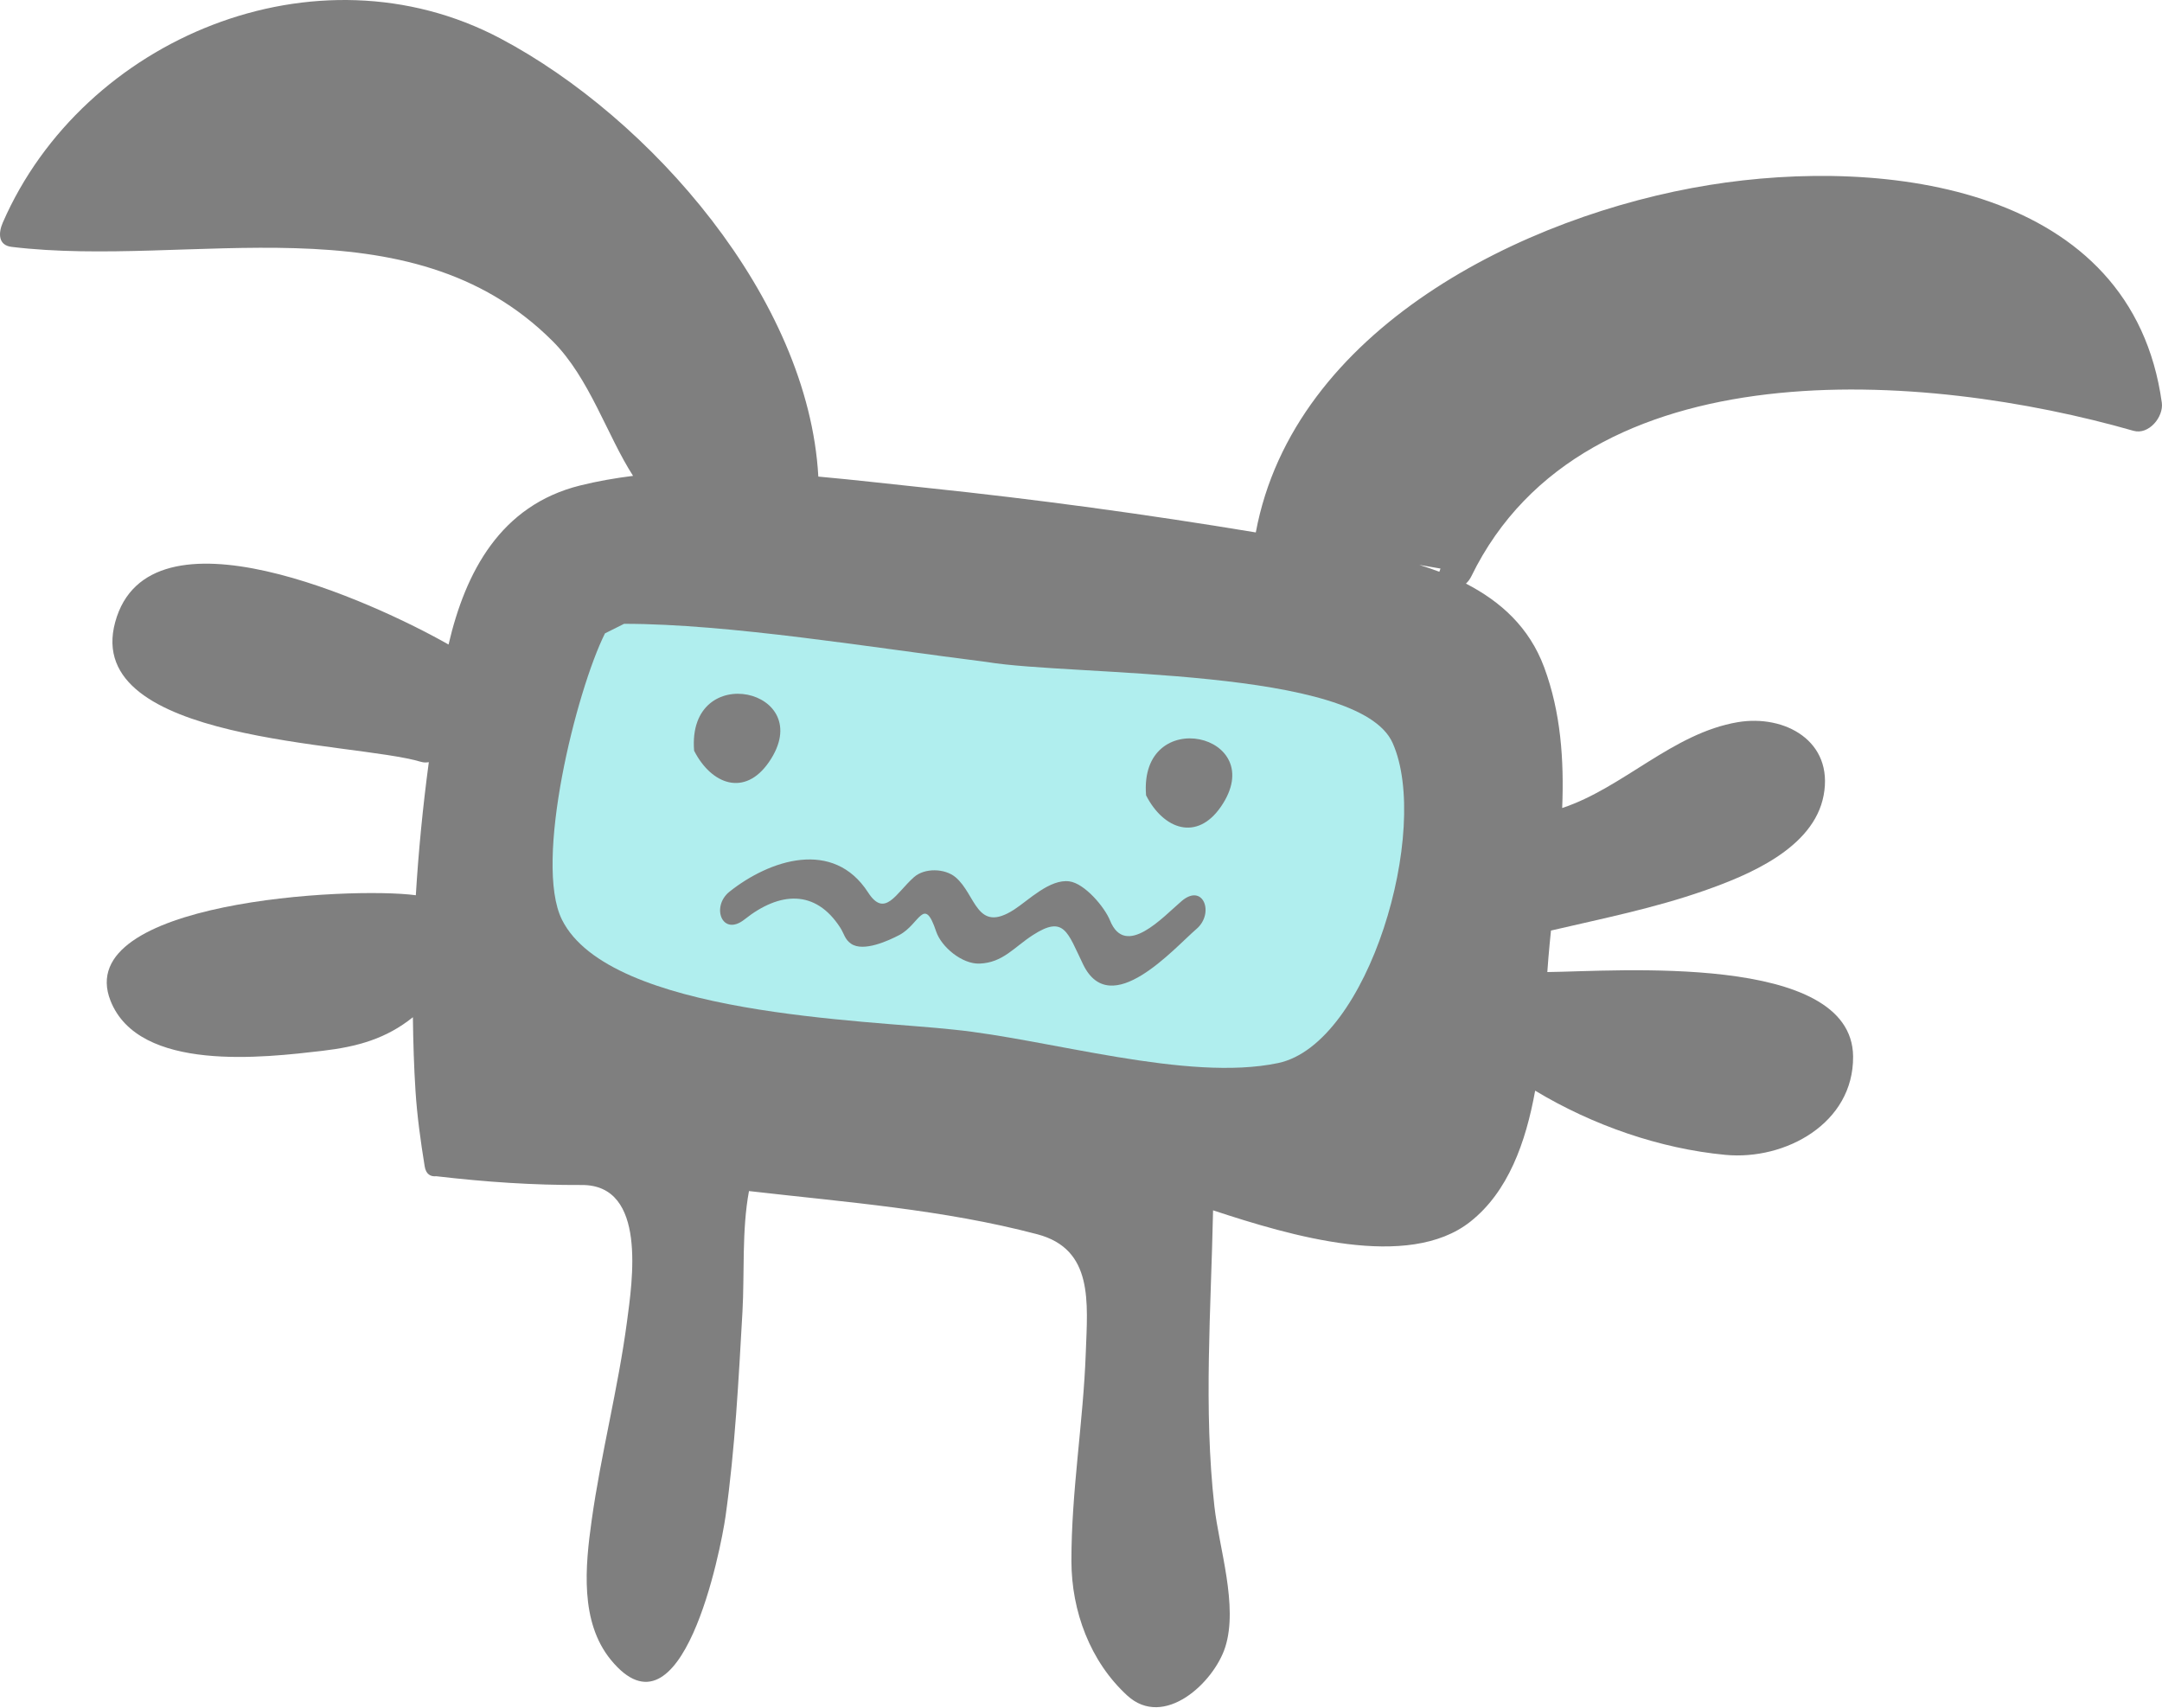
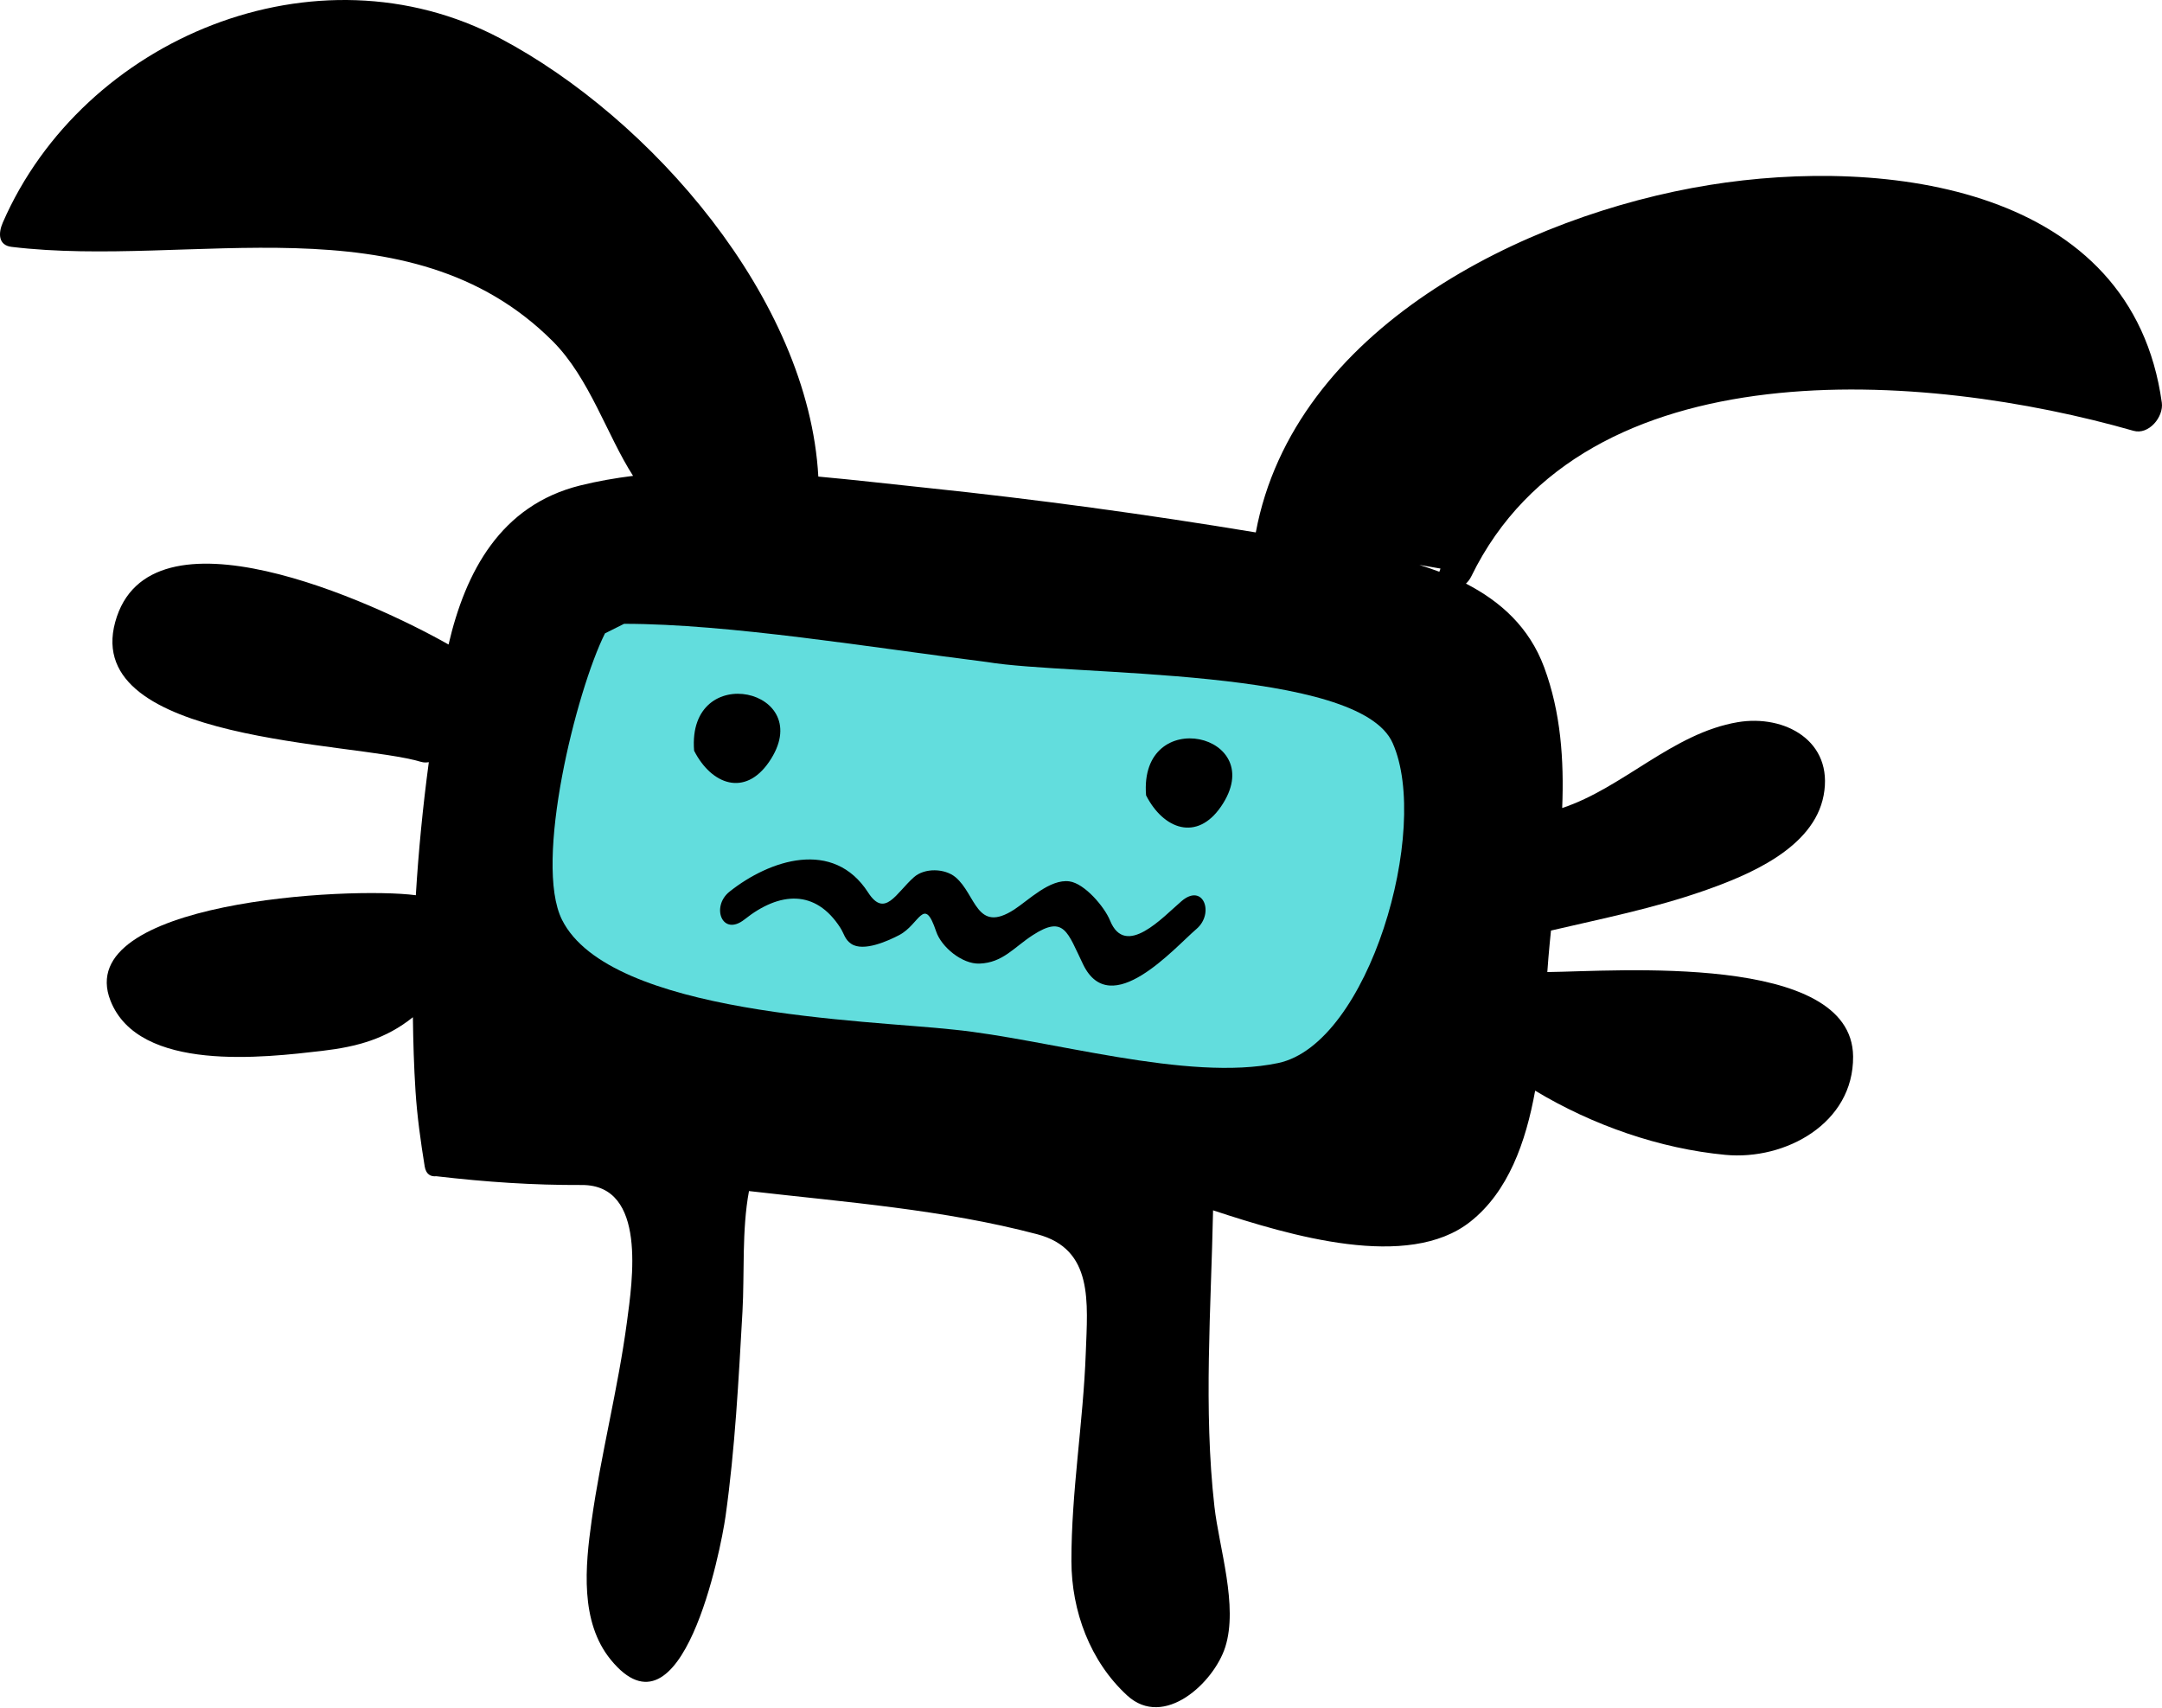
<svg xmlns="http://www.w3.org/2000/svg" preserveAspectRatio="none" overflow="visible" style="display: block;" width="81" height="63.96" viewBox="0 0 81 63.96" fill="none">
-   <g id="Group" style="mix-blend-mode:multiply" opacity="0.5">
+   <g id="Group" style="mix-blend-mode:multiply">
    <path id="Vector" d="M64.045 6.93C57.075 8.054 48.467 12.339 47.049 19.947C42.95 19.268 38.831 18.706 34.7 18.275C33.394 18.14 32.036 17.979 30.659 17.855C30.29 11.173 24.364 4.411 18.744 1.439C11.855 -2.204 3.119 1.425 0.105 8.338C-0.062 8.721 -0.08 9.187 0.434 9.249C7.161 10.062 15.315 7.391 20.707 12.783C22.086 14.161 22.746 16.319 23.718 17.828C23.044 17.912 22.379 18.028 21.729 18.19C18.751 18.934 17.439 21.424 16.805 24.147C13.994 22.551 5.571 18.696 4.315 23.31C3.081 27.844 13.248 27.782 15.777 28.543C15.877 28.572 15.973 28.571 16.066 28.554C15.844 30.205 15.681 31.871 15.579 33.54C13.096 33.207 2.678 33.771 4.139 37.489C5.205 40.199 9.932 39.618 12.074 39.37C13.393 39.216 14.468 38.915 15.469 38.11C15.481 39.035 15.508 39.959 15.567 40.875C15.628 41.823 15.76 42.763 15.911 43.699C15.959 43.995 16.135 44.091 16.346 44.067C16.348 44.067 16.35 44.068 16.352 44.068C18.218 44.285 19.953 44.403 21.799 44.396C24.255 44.386 23.689 48.016 23.488 49.532C23.155 52.03 22.514 54.477 22.165 56.973C21.926 58.68 21.722 60.759 22.882 62.181C25.55 65.454 27.006 58.068 27.183 56.805C27.54 54.266 27.672 51.694 27.817 49.135C27.896 47.733 27.789 46.072 28.061 44.623C31.671 45.039 35.342 45.312 38.861 46.241C40.976 46.798 40.747 48.788 40.679 50.686C40.585 53.293 40.137 55.877 40.141 58.489C40.144 60.356 40.84 62.247 42.234 63.524C43.614 64.787 45.48 63.037 45.904 61.709C46.397 60.163 45.673 57.995 45.498 56.435C45.086 52.789 45.373 49.027 45.448 45.345C48.339 46.297 52.752 47.614 55.085 45.771C56.502 44.651 57.164 42.806 57.515 40.862C59.667 42.158 62.186 43.035 64.644 43.267C66.884 43.478 69.449 42.089 69.427 39.58C69.391 35.672 60.493 36.393 57.971 36.418C57.984 36.235 57.997 36.054 58.012 35.88C58.04 35.544 58.073 35.204 58.108 34.863C60.027 34.415 61.947 34.032 63.816 33.38C65.491 32.796 67.948 31.787 68.323 29.799C68.708 27.759 66.862 26.761 65.107 27.056C62.668 27.468 60.81 29.518 58.528 30.272C58.6 28.471 58.478 26.685 57.852 24.998C57.296 23.501 56.22 22.533 54.922 21.865C55 21.792 55.07 21.702 55.124 21.591C59.363 12.9 72.169 13.917 79.932 16.14C80.503 16.303 81.067 15.62 80.993 15.086C79.876 6.977 70.651 5.864 64.045 6.93ZM53.926 21.421C53.68 21.328 53.43 21.243 53.177 21.164L53.968 21.301C53.952 21.342 53.937 21.384 53.926 21.421Z" fill="black" />
    <path id="Vector_2" d="M22.666 23.729C21.593 25.875 19.983 32.314 21.056 34.46C22.845 38.037 32.504 38.217 35.723 38.574C39.3 38.932 44.487 40.542 47.886 39.827C51.284 39.111 53.609 31.062 52.178 27.842C50.926 24.981 40.194 25.339 36.975 24.802C32.681 24.265 27.316 23.371 23.381 23.371L22.666 23.729Z" fill="#62DDDD" />
    <path id="Vector_3" d="M27.897 34.444C29.209 33.401 30.551 33.314 31.48 34.754C31.631 34.989 31.648 35.194 31.888 35.358C32.351 35.676 33.297 35.238 33.69 35.032C34.465 34.625 34.615 33.528 35.074 34.899C35.27 35.483 36.052 36.127 36.699 36.101C37.575 36.067 37.984 35.493 38.698 35.032C39.874 34.273 39.993 34.925 40.58 36.133C41.611 38.257 43.991 35.519 44.829 34.801C45.507 34.221 45.084 33.062 44.266 33.762C43.564 34.362 42.167 35.911 41.589 34.489C41.381 33.975 40.637 33.101 40.069 33.021C39.336 32.917 38.528 33.734 37.996 34.077C36.577 34.993 36.573 33.514 35.799 32.865C35.398 32.529 34.639 32.51 34.242 32.863C33.569 33.459 33.153 34.412 32.523 33.435C31.221 31.418 28.836 32.211 27.333 33.405C26.628 33.965 27.056 35.112 27.897 34.444Z" fill="black" />
    <g id="Group_2">
      <path id="Vector_4" d="M26.005 28.126C26.656 29.401 27.909 29.86 28.811 28.548C30.685 25.821 25.73 24.695 26.005 28.126Z" fill="black" />
    </g>
    <g id="Group_3">
      <path id="Vector_5" d="M42.938 29.797C43.589 31.073 44.842 31.532 45.744 30.22C47.618 27.493 42.662 26.366 42.938 29.797Z" fill="black" />
    </g>
  </g>
</svg>
